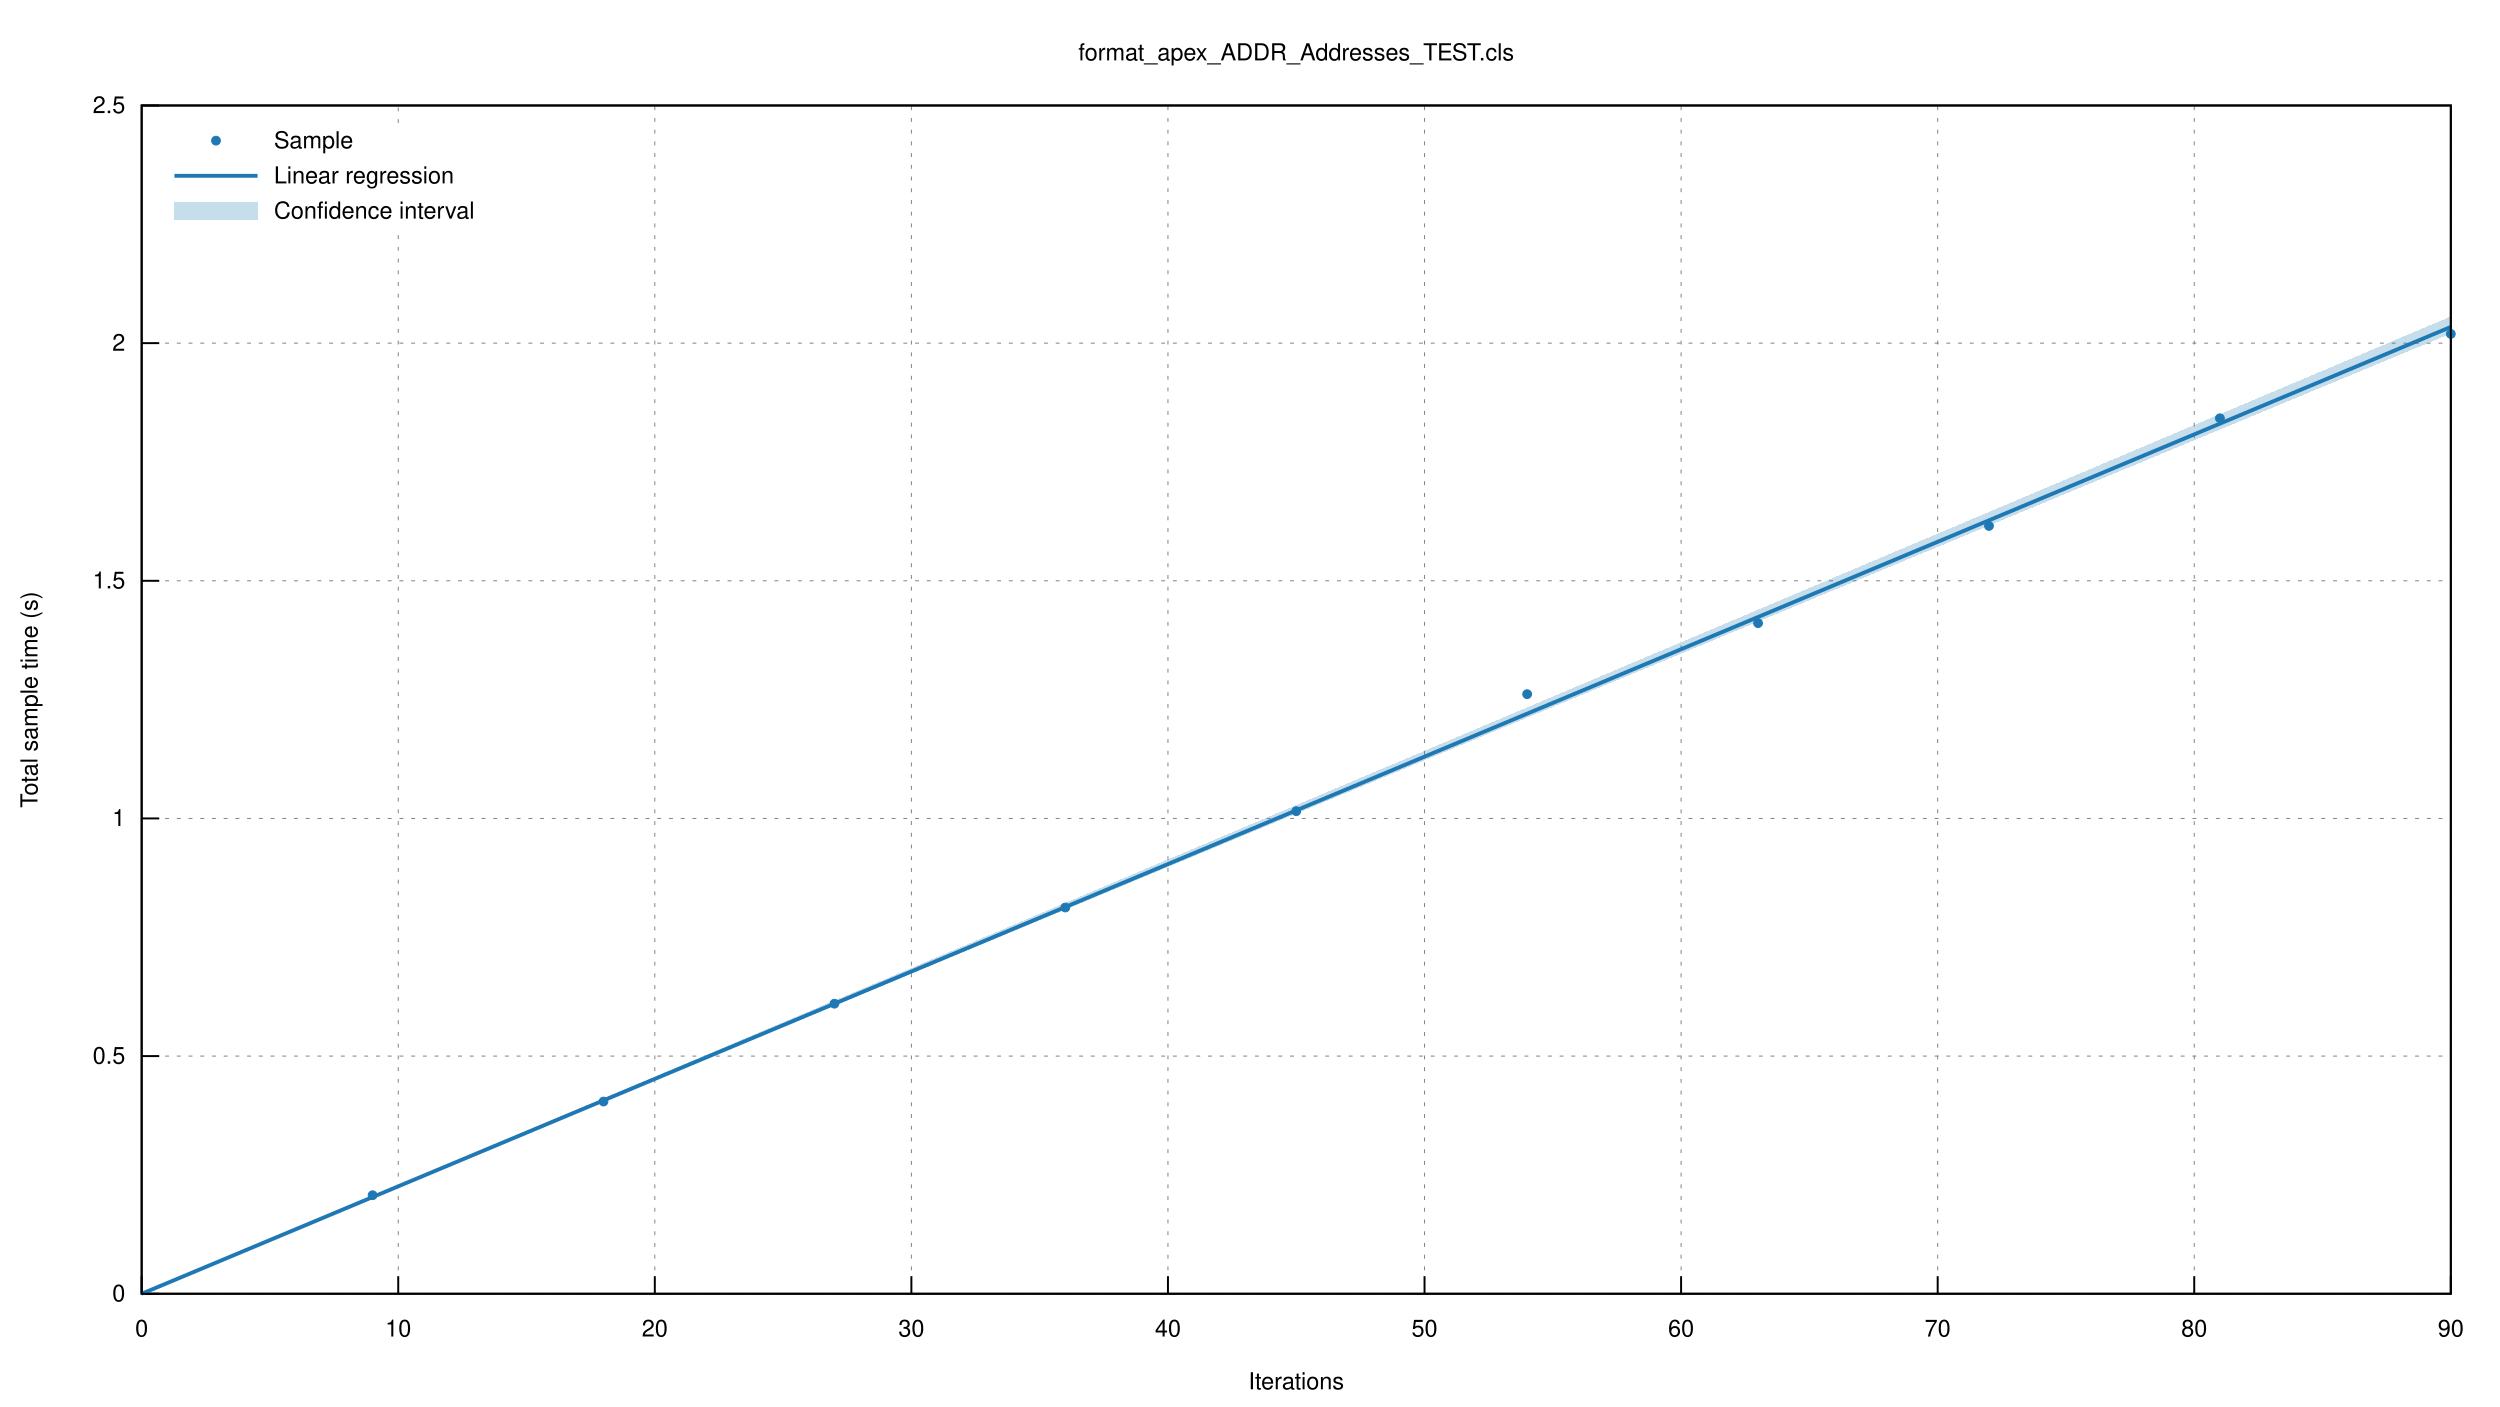
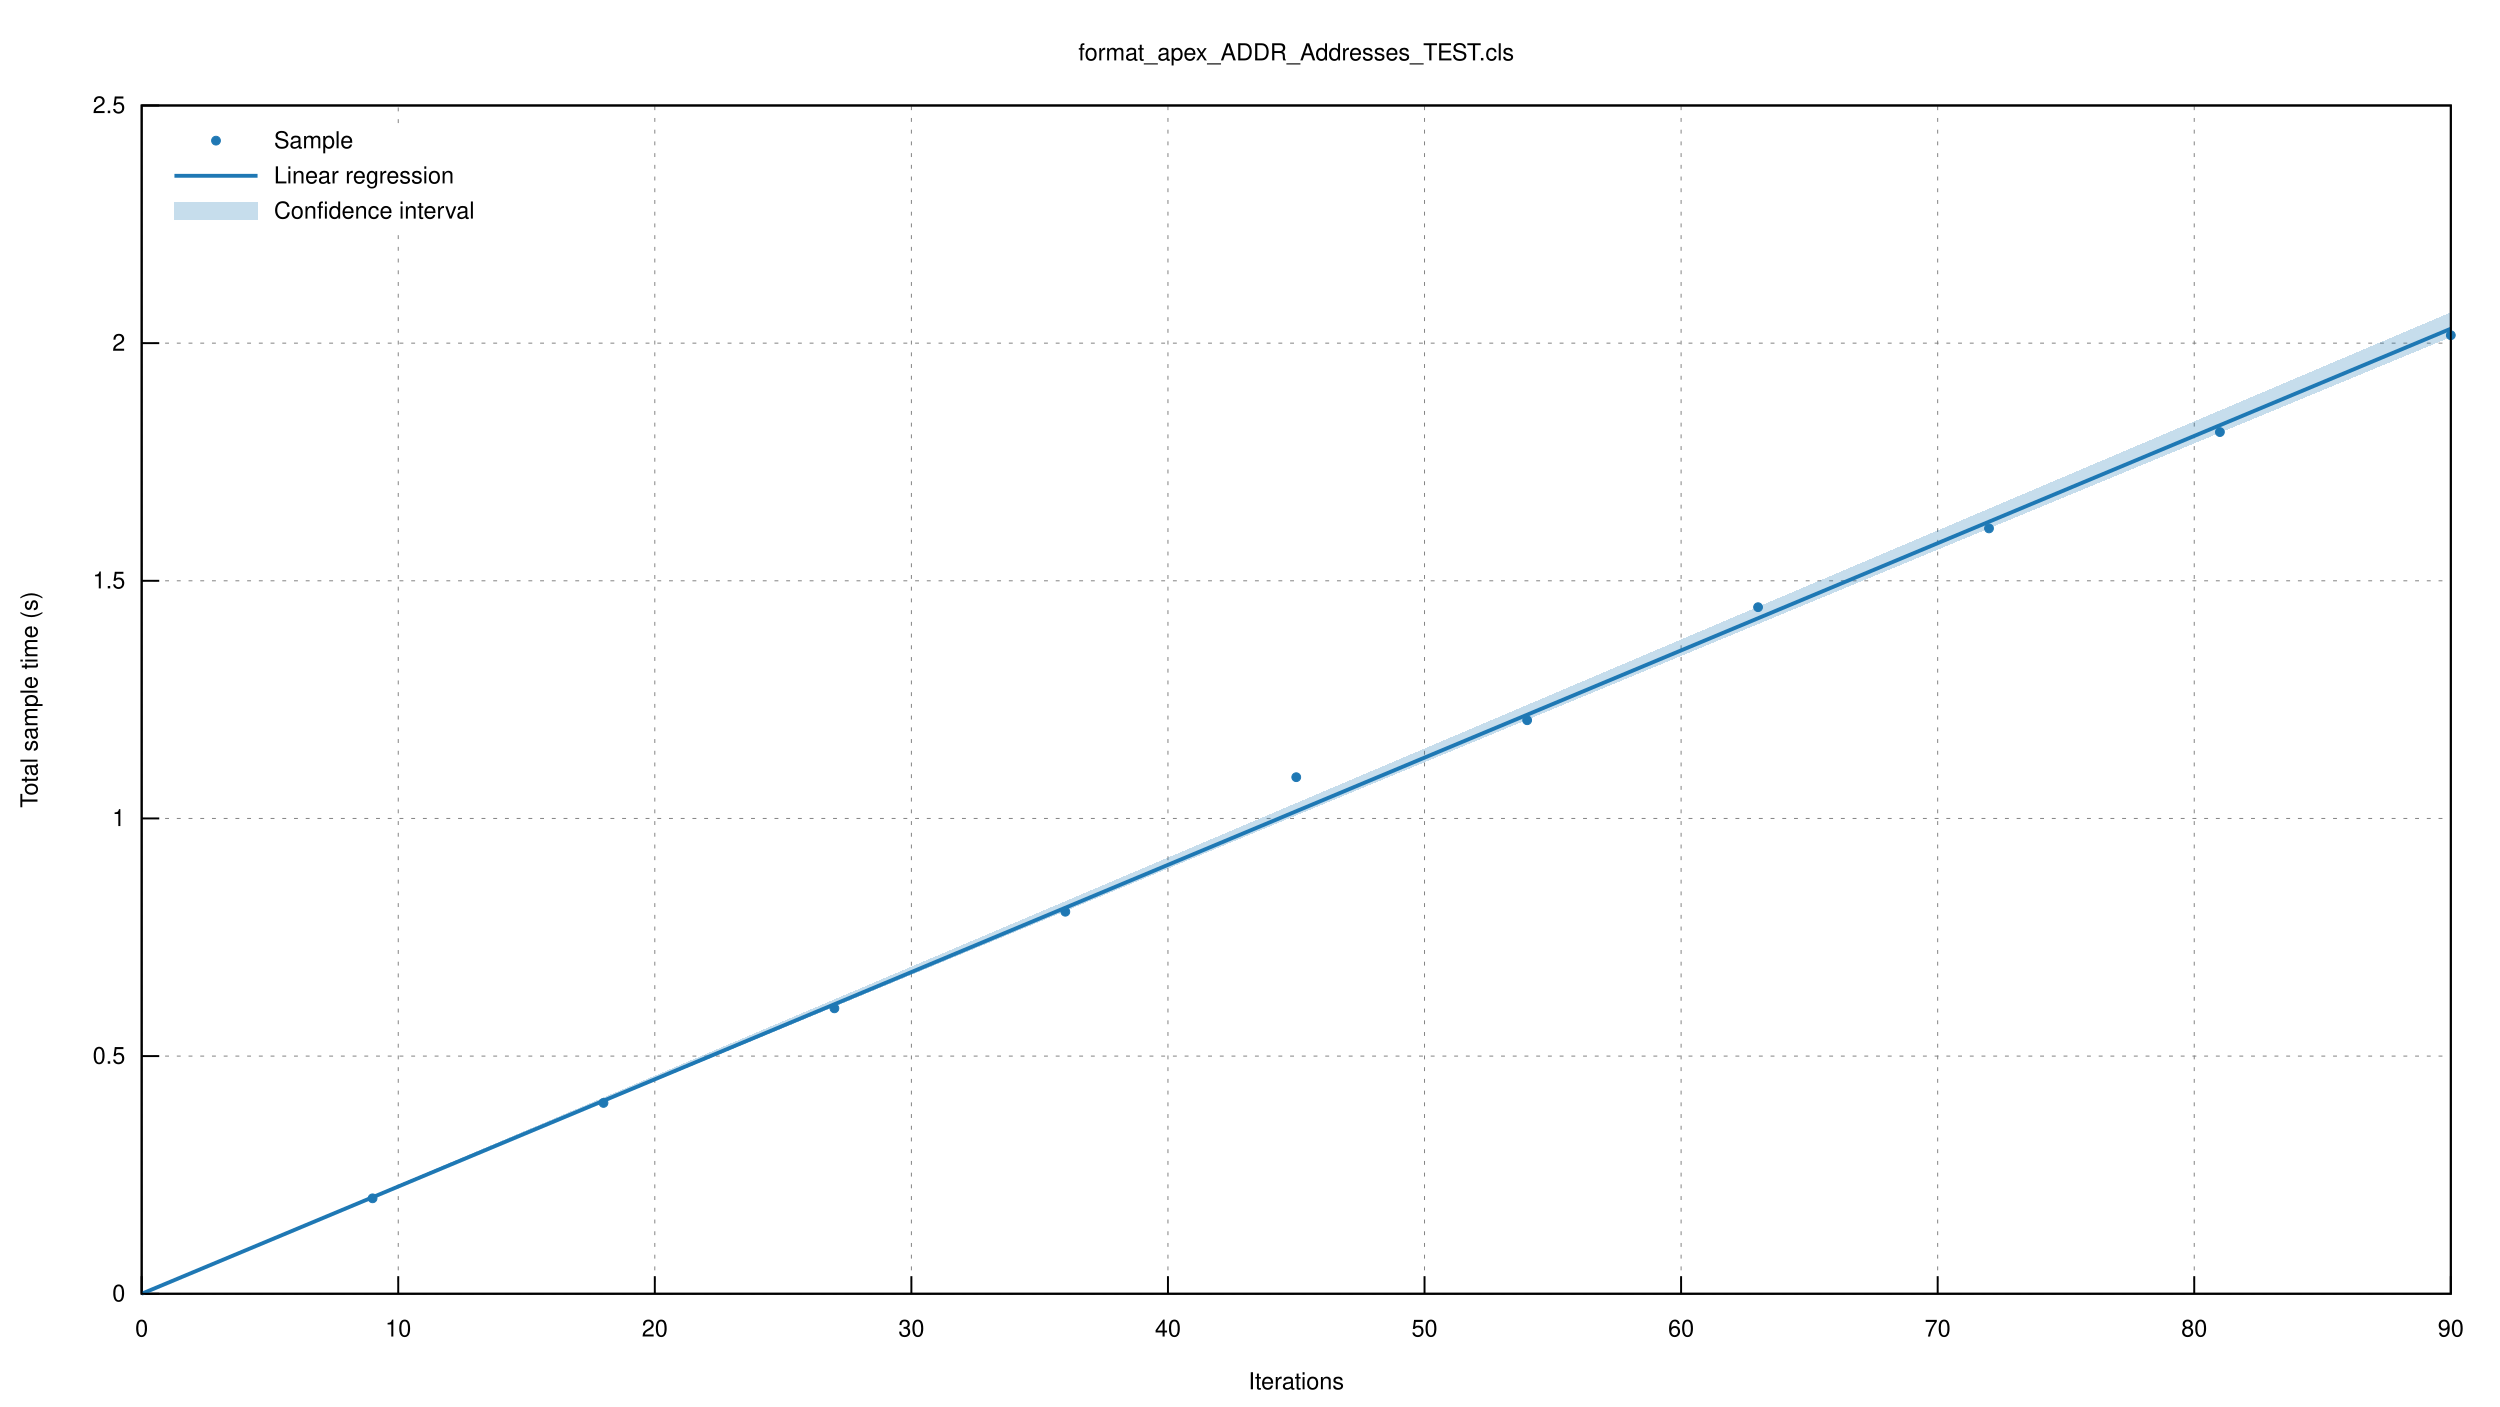
<svg xmlns="http://www.w3.org/2000/svg" xmlns:xlink="http://www.w3.org/1999/xlink" viewBox="0 0 1280 720">
  <g id="gnuplot_canvas">
    <rect x="0" y="0" width="1280" height="720" fill="none" />
    <defs>
      <circle id="gpDot" r="0.5" stroke-width="0.5" stroke="currentColor" />
      <path id="gpPt0" stroke-width="0.222" stroke="currentColor" d="M-1,0 h2 M0,-1 v2" />
      <path id="gpPt1" stroke-width="0.222" stroke="currentColor" d="M-1,-1 L1,1 M1,-1 L-1,1" />
      <path id="gpPt2" stroke-width="0.222" stroke="currentColor" d="M-1,0 L1,0 M0,-1 L0,1 M-1,-1 L1,1 M-1,1 L1,-1" />
      <rect id="gpPt3" stroke-width="0.222" stroke="currentColor" x="-1" y="-1" width="2" height="2" />
      <rect id="gpPt4" stroke-width="0.222" stroke="currentColor" fill="currentColor" x="-1" y="-1" width="2" height="2" />
      <circle id="gpPt5" stroke-width="0.222" stroke="currentColor" cx="0" cy="0" r="1" />
      <use xlink:href="#gpPt5" id="gpPt6" fill="currentColor" stroke="none" />
      <path id="gpPt7" stroke-width="0.222" stroke="currentColor" d="M0,-1.33 L-1.33,0.67 L1.33,0.67 z" />
      <use xlink:href="#gpPt7" id="gpPt8" fill="currentColor" stroke="none" />
      <use xlink:href="#gpPt7" id="gpPt9" stroke="currentColor" transform="rotate(180)" />
      <use xlink:href="#gpPt9" id="gpPt10" fill="currentColor" stroke="none" />
      <use xlink:href="#gpPt3" id="gpPt11" stroke="currentColor" transform="rotate(45)" />
      <use xlink:href="#gpPt11" id="gpPt12" fill="currentColor" stroke="none" />
      <path id="gpPt13" stroke-width="0.222" stroke="currentColor" d="M0,1.330 L1.265,0.411 L0.782,-1.067 L-0.782,-1.076 L-1.265,0.411 z" />
      <use xlink:href="#gpPt13" id="gpPt14" fill="currentColor" stroke="none" />
      <filter id="textbox" filterUnits="objectBoundingBox" x="0" y="0" height="1" width="1">
        <feFlood flood-color="white" flood-opacity="1" result="bgnd" />
        <feComposite in="SourceGraphic" in2="bgnd" operator="atop" />
      </filter>
      <filter id="greybox" filterUnits="objectBoundingBox" x="0" y="0" height="1" width="1">
        <feFlood flood-color="lightgrey" flood-opacity="1" result="grey" />
        <feComposite in="SourceGraphic" in2="grey" operator="atop" />
      </filter>
    </defs>
    <g fill="none" color="white" stroke="currentColor" stroke-width="1.00" stroke-linecap="butt" stroke-linejoin="miter">
</g>
    <g fill="none" color="black" stroke="currentColor" stroke-width="1.00" stroke-linecap="butt" stroke-linejoin="miter">
</g>
    <g fill="none" color="black" stroke="black" stroke-width="0.50" stroke-linecap="butt" stroke-linejoin="miter">
</g>
    <g fill="none" color="gray" stroke="currentColor" stroke-width="0.50" stroke-linecap="butt" stroke-linejoin="miter">
      <path stroke="gray" stroke-dasharray="2,4" class="gridline" d="M72.53,662.40 L1254.82,662.40  " />
    </g>
    <g fill="none" color="gray" stroke="gray" stroke-width="1.00" stroke-linecap="butt" stroke-linejoin="miter">
</g>
    <g fill="none" color="black" stroke="currentColor" stroke-width="1.00" stroke-linecap="butt" stroke-linejoin="miter">
      <path stroke="black" d="M72.53,662.40 L81.53,662.40  " />
      <g transform="translate(64.14,666.30)" stroke="none" fill="black" font-family="Helvetica" font-size="12.00" text-anchor="end">
        <text>
          <tspan font-family="Helvetica"> 0</tspan>
        </text>
      </g>
    </g>
    <g fill="none" color="black" stroke="currentColor" stroke-width="1.00" stroke-linecap="butt" stroke-linejoin="miter">
</g>
    <g fill="none" color="black" stroke="black" stroke-width="0.50" stroke-linecap="butt" stroke-linejoin="miter">
</g>
    <g fill="none" color="gray" stroke="currentColor" stroke-width="0.50" stroke-linecap="butt" stroke-linejoin="miter">
      <path stroke="gray" stroke-dasharray="2,4" class="gridline" d="M72.53,540.72 L1254.82,540.72  " />
    </g>
    <g fill="none" color="gray" stroke="gray" stroke-width="1.00" stroke-linecap="butt" stroke-linejoin="miter">
</g>
    <g fill="none" color="black" stroke="currentColor" stroke-width="1.00" stroke-linecap="butt" stroke-linejoin="miter">
      <path stroke="black" d="M72.53,540.72 L81.53,540.72  " />
      <g transform="translate(64.14,544.62)" stroke="none" fill="black" font-family="Helvetica" font-size="12.00" text-anchor="end">
        <text>
          <tspan font-family="Helvetica"> 0.5</tspan>
        </text>
      </g>
    </g>
    <g fill="none" color="black" stroke="currentColor" stroke-width="1.00" stroke-linecap="butt" stroke-linejoin="miter">
</g>
    <g fill="none" color="black" stroke="black" stroke-width="0.50" stroke-linecap="butt" stroke-linejoin="miter">
</g>
    <g fill="none" color="gray" stroke="currentColor" stroke-width="0.50" stroke-linecap="butt" stroke-linejoin="miter">
      <path stroke="gray" stroke-dasharray="2,4" class="gridline" d="M72.53,419.04 L1254.82,419.04  " />
    </g>
    <g fill="none" color="gray" stroke="gray" stroke-width="1.00" stroke-linecap="butt" stroke-linejoin="miter">
</g>
    <g fill="none" color="black" stroke="currentColor" stroke-width="1.00" stroke-linecap="butt" stroke-linejoin="miter">
      <path stroke="black" d="M72.53,419.04 L81.53,419.04  " />
      <g transform="translate(64.14,422.94)" stroke="none" fill="black" font-family="Helvetica" font-size="12.00" text-anchor="end">
        <text>
          <tspan font-family="Helvetica"> 1</tspan>
        </text>
      </g>
    </g>
    <g fill="none" color="black" stroke="currentColor" stroke-width="1.00" stroke-linecap="butt" stroke-linejoin="miter">
</g>
    <g fill="none" color="black" stroke="black" stroke-width="0.50" stroke-linecap="butt" stroke-linejoin="miter">
</g>
    <g fill="none" color="gray" stroke="currentColor" stroke-width="0.50" stroke-linecap="butt" stroke-linejoin="miter">
      <path stroke="gray" stroke-dasharray="2,4" class="gridline" d="M72.53,297.37 L1254.82,297.37  " />
    </g>
    <g fill="none" color="gray" stroke="gray" stroke-width="1.00" stroke-linecap="butt" stroke-linejoin="miter">
</g>
    <g fill="none" color="black" stroke="currentColor" stroke-width="1.00" stroke-linecap="butt" stroke-linejoin="miter">
      <path stroke="black" d="M72.53,297.37 L81.53,297.37  " />
      <g transform="translate(64.14,301.27)" stroke="none" fill="black" font-family="Helvetica" font-size="12.00" text-anchor="end">
        <text>
          <tspan font-family="Helvetica"> 1.5</tspan>
        </text>
      </g>
    </g>
    <g fill="none" color="black" stroke="currentColor" stroke-width="1.00" stroke-linecap="butt" stroke-linejoin="miter">
</g>
    <g fill="none" color="black" stroke="black" stroke-width="0.50" stroke-linecap="butt" stroke-linejoin="miter">
</g>
    <g fill="none" color="gray" stroke="currentColor" stroke-width="0.50" stroke-linecap="butt" stroke-linejoin="miter">
      <path stroke="gray" stroke-dasharray="2,4" class="gridline" d="M72.53,175.69 L1254.82,175.69  " />
    </g>
    <g fill="none" color="gray" stroke="gray" stroke-width="1.00" stroke-linecap="butt" stroke-linejoin="miter">
</g>
    <g fill="none" color="black" stroke="currentColor" stroke-width="1.00" stroke-linecap="butt" stroke-linejoin="miter">
      <path stroke="black" d="M72.53,175.69 L81.53,175.69  " />
      <g transform="translate(64.14,179.59)" stroke="none" fill="black" font-family="Helvetica" font-size="12.00" text-anchor="end">
        <text>
          <tspan font-family="Helvetica"> 2</tspan>
        </text>
      </g>
    </g>
    <g fill="none" color="black" stroke="currentColor" stroke-width="1.00" stroke-linecap="butt" stroke-linejoin="miter">
</g>
    <g fill="none" color="black" stroke="black" stroke-width="0.50" stroke-linecap="butt" stroke-linejoin="miter">
</g>
    <g fill="none" color="gray" stroke="currentColor" stroke-width="0.50" stroke-linecap="butt" stroke-linejoin="miter">
      <path stroke="gray" stroke-dasharray="2,4" class="gridline" d="M72.53,54.01 L1254.82,54.01  " />
    </g>
    <g fill="none" color="gray" stroke="gray" stroke-width="1.00" stroke-linecap="butt" stroke-linejoin="miter">
</g>
    <g fill="none" color="black" stroke="currentColor" stroke-width="1.00" stroke-linecap="butt" stroke-linejoin="miter">
      <path stroke="black" d="M72.53,54.01 L81.53,54.01  " />
      <g transform="translate(64.14,57.91)" stroke="none" fill="black" font-family="Helvetica" font-size="12.00" text-anchor="end">
        <text>
          <tspan font-family="Helvetica"> 2.5</tspan>
        </text>
      </g>
    </g>
    <g fill="none" color="black" stroke="currentColor" stroke-width="1.00" stroke-linecap="butt" stroke-linejoin="miter">
</g>
    <g fill="none" color="black" stroke="black" stroke-width="0.50" stroke-linecap="butt" stroke-linejoin="miter">
</g>
    <g fill="none" color="gray" stroke="currentColor" stroke-width="0.50" stroke-linecap="butt" stroke-linejoin="miter">
      <path stroke="gray" stroke-dasharray="2,4" class="gridline" d="M72.53,662.40 L72.53,54.01  " />
    </g>
    <g fill="none" color="gray" stroke="gray" stroke-width="1.00" stroke-linecap="butt" stroke-linejoin="miter">
</g>
    <g fill="none" color="black" stroke="currentColor" stroke-width="1.00" stroke-linecap="butt" stroke-linejoin="miter">
      <path stroke="black" d="M72.53,662.40 L72.53,653.40  " />
      <g transform="translate(72.53,684.30)" stroke="none" fill="black" font-family="Helvetica" font-size="12.00" text-anchor="middle">
        <text>
          <tspan font-family="Helvetica"> 0</tspan>
        </text>
      </g>
    </g>
    <g fill="none" color="black" stroke="currentColor" stroke-width="1.00" stroke-linecap="butt" stroke-linejoin="miter">
</g>
    <g fill="none" color="black" stroke="black" stroke-width="0.50" stroke-linecap="butt" stroke-linejoin="miter">
</g>
    <g fill="none" color="gray" stroke="currentColor" stroke-width="0.50" stroke-linecap="butt" stroke-linejoin="miter">
      <path stroke="gray" stroke-dasharray="2,4" class="gridline" d="M203.90,662.40 L203.90,117.01 M203.90,63.01 L203.90,54.01  " />
    </g>
    <g fill="none" color="gray" stroke="gray" stroke-width="1.00" stroke-linecap="butt" stroke-linejoin="miter">
</g>
    <g fill="none" color="black" stroke="currentColor" stroke-width="1.00" stroke-linecap="butt" stroke-linejoin="miter">
      <path stroke="black" d="M203.90,662.40 L203.90,653.40  " />
      <g transform="translate(203.90,684.30)" stroke="none" fill="black" font-family="Helvetica" font-size="12.00" text-anchor="middle">
        <text>
          <tspan font-family="Helvetica"> 10</tspan>
        </text>
      </g>
    </g>
    <g fill="none" color="black" stroke="currentColor" stroke-width="1.00" stroke-linecap="butt" stroke-linejoin="miter">
</g>
    <g fill="none" color="black" stroke="black" stroke-width="0.50" stroke-linecap="butt" stroke-linejoin="miter">
</g>
    <g fill="none" color="gray" stroke="currentColor" stroke-width="0.50" stroke-linecap="butt" stroke-linejoin="miter">
      <path stroke="gray" stroke-dasharray="2,4" class="gridline" d="M335.26,662.40 L335.26,54.01  " />
    </g>
    <g fill="none" color="gray" stroke="gray" stroke-width="1.00" stroke-linecap="butt" stroke-linejoin="miter">
</g>
    <g fill="none" color="black" stroke="currentColor" stroke-width="1.00" stroke-linecap="butt" stroke-linejoin="miter">
      <path stroke="black" d="M335.26,662.40 L335.26,653.40  " />
      <g transform="translate(335.26,684.30)" stroke="none" fill="black" font-family="Helvetica" font-size="12.00" text-anchor="middle">
        <text>
          <tspan font-family="Helvetica"> 20</tspan>
        </text>
      </g>
    </g>
    <g fill="none" color="black" stroke="currentColor" stroke-width="1.00" stroke-linecap="butt" stroke-linejoin="miter">
</g>
    <g fill="none" color="black" stroke="black" stroke-width="0.50" stroke-linecap="butt" stroke-linejoin="miter">
</g>
    <g fill="none" color="gray" stroke="currentColor" stroke-width="0.50" stroke-linecap="butt" stroke-linejoin="miter">
      <path stroke="gray" stroke-dasharray="2,4" class="gridline" d="M466.63,662.40 L466.63,54.01  " />
    </g>
    <g fill="none" color="gray" stroke="gray" stroke-width="1.00" stroke-linecap="butt" stroke-linejoin="miter">
</g>
    <g fill="none" color="black" stroke="currentColor" stroke-width="1.00" stroke-linecap="butt" stroke-linejoin="miter">
      <path stroke="black" d="M466.63,662.40 L466.63,653.40  " />
      <g transform="translate(466.63,684.30)" stroke="none" fill="black" font-family="Helvetica" font-size="12.00" text-anchor="middle">
        <text>
          <tspan font-family="Helvetica"> 30</tspan>
        </text>
      </g>
    </g>
    <g fill="none" color="black" stroke="currentColor" stroke-width="1.00" stroke-linecap="butt" stroke-linejoin="miter">
</g>
    <g fill="none" color="black" stroke="black" stroke-width="0.50" stroke-linecap="butt" stroke-linejoin="miter">
</g>
    <g fill="none" color="gray" stroke="currentColor" stroke-width="0.50" stroke-linecap="butt" stroke-linejoin="miter">
      <path stroke="gray" stroke-dasharray="2,4" class="gridline" d="M597.99,662.40 L597.99,54.01  " />
    </g>
    <g fill="none" color="gray" stroke="gray" stroke-width="1.00" stroke-linecap="butt" stroke-linejoin="miter">
</g>
    <g fill="none" color="black" stroke="currentColor" stroke-width="1.00" stroke-linecap="butt" stroke-linejoin="miter">
      <path stroke="black" d="M597.99,662.40 L597.99,653.40  " />
      <g transform="translate(597.99,684.30)" stroke="none" fill="black" font-family="Helvetica" font-size="12.00" text-anchor="middle">
        <text>
          <tspan font-family="Helvetica"> 40</tspan>
        </text>
      </g>
    </g>
    <g fill="none" color="black" stroke="currentColor" stroke-width="1.00" stroke-linecap="butt" stroke-linejoin="miter">
</g>
    <g fill="none" color="black" stroke="black" stroke-width="0.50" stroke-linecap="butt" stroke-linejoin="miter">
</g>
    <g fill="none" color="gray" stroke="currentColor" stroke-width="0.50" stroke-linecap="butt" stroke-linejoin="miter">
      <path stroke="gray" stroke-dasharray="2,4" class="gridline" d="M729.36,662.40 L729.36,54.01  " />
    </g>
    <g fill="none" color="gray" stroke="gray" stroke-width="1.00" stroke-linecap="butt" stroke-linejoin="miter">
</g>
    <g fill="none" color="black" stroke="currentColor" stroke-width="1.00" stroke-linecap="butt" stroke-linejoin="miter">
      <path stroke="black" d="M729.36,662.40 L729.36,653.40  " />
      <g transform="translate(729.36,684.30)" stroke="none" fill="black" font-family="Helvetica" font-size="12.00" text-anchor="middle">
        <text>
          <tspan font-family="Helvetica"> 50</tspan>
        </text>
      </g>
    </g>
    <g fill="none" color="black" stroke="currentColor" stroke-width="1.00" stroke-linecap="butt" stroke-linejoin="miter">
</g>
    <g fill="none" color="black" stroke="black" stroke-width="0.50" stroke-linecap="butt" stroke-linejoin="miter">
</g>
    <g fill="none" color="gray" stroke="currentColor" stroke-width="0.50" stroke-linecap="butt" stroke-linejoin="miter">
      <path stroke="gray" stroke-dasharray="2,4" class="gridline" d="M860.72,662.40 L860.72,54.01  " />
    </g>
    <g fill="none" color="gray" stroke="gray" stroke-width="1.00" stroke-linecap="butt" stroke-linejoin="miter">
</g>
    <g fill="none" color="black" stroke="currentColor" stroke-width="1.00" stroke-linecap="butt" stroke-linejoin="miter">
      <path stroke="black" d="M860.72,662.40 L860.72,653.40  " />
      <g transform="translate(860.72,684.30)" stroke="none" fill="black" font-family="Helvetica" font-size="12.00" text-anchor="middle">
        <text>
          <tspan font-family="Helvetica"> 60</tspan>
        </text>
      </g>
    </g>
    <g fill="none" color="black" stroke="currentColor" stroke-width="1.00" stroke-linecap="butt" stroke-linejoin="miter">
</g>
    <g fill="none" color="black" stroke="black" stroke-width="0.50" stroke-linecap="butt" stroke-linejoin="miter">
</g>
    <g fill="none" color="gray" stroke="currentColor" stroke-width="0.50" stroke-linecap="butt" stroke-linejoin="miter">
      <path stroke="gray" stroke-dasharray="2,4" class="gridline" d="M992.09,662.40 L992.09,54.01  " />
    </g>
    <g fill="none" color="gray" stroke="gray" stroke-width="1.00" stroke-linecap="butt" stroke-linejoin="miter">
</g>
    <g fill="none" color="black" stroke="currentColor" stroke-width="1.00" stroke-linecap="butt" stroke-linejoin="miter">
      <path stroke="black" d="M992.09,662.40 L992.09,653.40  " />
      <g transform="translate(992.09,684.30)" stroke="none" fill="black" font-family="Helvetica" font-size="12.00" text-anchor="middle">
        <text>
          <tspan font-family="Helvetica"> 70</tspan>
        </text>
      </g>
    </g>
    <g fill="none" color="black" stroke="currentColor" stroke-width="1.00" stroke-linecap="butt" stroke-linejoin="miter">
</g>
    <g fill="none" color="black" stroke="black" stroke-width="0.50" stroke-linecap="butt" stroke-linejoin="miter">
</g>
    <g fill="none" color="gray" stroke="currentColor" stroke-width="0.50" stroke-linecap="butt" stroke-linejoin="miter">
      <path stroke="gray" stroke-dasharray="2,4" class="gridline" d="M1123.45,662.40 L1123.45,54.01  " />
    </g>
    <g fill="none" color="gray" stroke="gray" stroke-width="1.00" stroke-linecap="butt" stroke-linejoin="miter">
</g>
    <g fill="none" color="black" stroke="currentColor" stroke-width="1.00" stroke-linecap="butt" stroke-linejoin="miter">
      <path stroke="black" d="M1123.45,662.40 L1123.45,653.40  " />
      <g transform="translate(1123.45,684.30)" stroke="none" fill="black" font-family="Helvetica" font-size="12.00" text-anchor="middle">
        <text>
          <tspan font-family="Helvetica"> 80</tspan>
        </text>
      </g>
    </g>
    <g fill="none" color="black" stroke="currentColor" stroke-width="1.00" stroke-linecap="butt" stroke-linejoin="miter">
</g>
    <g fill="none" color="black" stroke="black" stroke-width="0.50" stroke-linecap="butt" stroke-linejoin="miter">
</g>
    <g fill="none" color="gray" stroke="currentColor" stroke-width="0.50" stroke-linecap="butt" stroke-linejoin="miter">
      <path stroke="gray" stroke-dasharray="2,4" class="gridline" d="M1254.82,662.40 L1254.82,54.01  " />
    </g>
    <g fill="none" color="gray" stroke="gray" stroke-width="1.00" stroke-linecap="butt" stroke-linejoin="miter">
</g>
    <g fill="none" color="black" stroke="currentColor" stroke-width="1.00" stroke-linecap="butt" stroke-linejoin="miter">
      <path stroke="black" d="M1254.82,662.40 L1254.82,653.40  " />
      <g transform="translate(1254.82,684.30)" stroke="none" fill="black" font-family="Helvetica" font-size="12.00" text-anchor="middle">
        <text>
          <tspan font-family="Helvetica"> 90</tspan>
        </text>
      </g>
    </g>
    <g fill="none" color="black" stroke="currentColor" stroke-width="1.00" stroke-linecap="butt" stroke-linejoin="miter">
</g>
    <g fill="none" color="black" stroke="currentColor" stroke-width="1.00" stroke-linecap="butt" stroke-linejoin="miter">
      <path stroke="black" d="M72.53,54.01 L72.53,662.40 L1254.82,662.40 L1254.82,54.01 L72.53,54.01 Z  " />
    </g>
    <g fill="none" color="black" stroke="currentColor" stroke-width="1.00" stroke-linecap="butt" stroke-linejoin="miter">
      <g transform="translate(19.18,358.21) rotate(270)" stroke="none" fill="black" font-family="Helvetica" font-size="12.00" text-anchor="middle">
        <text>
          <tspan font-family="Helvetica">Total sample time (s)</tspan>
        </text>
      </g>
    </g>
    <g fill="none" color="black" stroke="currentColor" stroke-width="1.00" stroke-linecap="butt" stroke-linejoin="miter">
      <g transform="translate(663.67,711.30)" stroke="none" fill="black" font-family="Helvetica" font-size="12.00" text-anchor="middle">
        <text>
          <tspan font-family="Helvetica">Iterations</tspan>
        </text>
      </g>
    </g>
    <g fill="none" color="black" stroke="currentColor" stroke-width="1.00" stroke-linecap="butt" stroke-linejoin="miter">
</g>
    <g id="gnuplot_plot_1">
      <g fill="none" color="black" stroke="currentColor" stroke-width="1.00" stroke-linecap="butt" stroke-linejoin="miter">
        <g transform="translate(140.26,75.91)" stroke="none" fill="black" font-family="Helvetica" font-size="12.00" text-anchor="start">
          <text>
            <tspan font-family="Helvetica">Sample</tspan>
          </text>
        </g>
      </g>
      <g fill="none" color="black" stroke="currentColor" stroke-width="1.00" stroke-linecap="butt" stroke-linejoin="miter">
-         <use xlink:href="#gpPt6" transform="translate(190.76,611.96) scale(2.25)" color="rgb( 31, 120, 180)" />
-         <use xlink:href="#gpPt6" transform="translate(308.99,563.99) scale(2.25)" color="rgb( 31, 120, 180)" />
-         <use xlink:href="#gpPt6" transform="translate(427.22,513.89) scale(2.25)" color="rgb( 31, 120, 180)" />
-         <use xlink:href="#gpPt6" transform="translate(545.45,464.64) scale(2.25)" color="rgb( 31, 120, 180)" />
-         <use xlink:href="#gpPt6" transform="translate(663.68,415.33) scale(2.25)" color="rgb( 31, 120, 180)" />
-         <use xlink:href="#gpPt6" transform="translate(781.90,355.41) scale(2.25)" color="rgb( 31, 120, 180)" />
-         <use xlink:href="#gpPt6" transform="translate(900.13,319.04) scale(2.25)" color="rgb( 31, 120, 180)" />
-         <use xlink:href="#gpPt6" transform="translate(1018.36,269.28) scale(2.25)" color="rgb( 31, 120, 180)" />
-         <use xlink:href="#gpPt6" transform="translate(1136.59,214.15) scale(2.25)" color="rgb( 31, 120, 180)" />
-         <use xlink:href="#gpPt6" transform="translate(1254.82,170.97) scale(2.25)" color="rgb( 31, 120, 180)" />
+         <use xlink:href="#gpPt6" transform="translate(190.76,613.54) scale(2.25)" color="rgb( 31, 120, 180)" />
+         <use xlink:href="#gpPt6" transform="translate(308.99,564.70) scale(2.25)" color="rgb( 31, 120, 180)" />
+         <use xlink:href="#gpPt6" transform="translate(427.22,516.27) scale(2.25)" color="rgb( 31, 120, 180)" />
+         <use xlink:href="#gpPt6" transform="translate(545.45,466.81) scale(2.25)" color="rgb( 31, 120, 180)" />
+         <use xlink:href="#gpPt6" transform="translate(663.68,397.92) scale(2.25)" color="rgb( 31, 120, 180)" />
+         <use xlink:href="#gpPt6" transform="translate(781.90,368.76) scale(2.25)" color="rgb( 31, 120, 180)" />
+         <use xlink:href="#gpPt6" transform="translate(900.13,310.88) scale(2.25)" color="rgb( 31, 120, 180)" />
+         <use xlink:href="#gpPt6" transform="translate(1018.36,270.55) scale(2.25)" color="rgb( 31, 120, 180)" />
+         <use xlink:href="#gpPt6" transform="translate(1136.59,221.22) scale(2.25)" color="rgb( 31, 120, 180)" />
+         <use xlink:href="#gpPt6" transform="translate(1254.82,171.64) scale(2.25)" color="rgb( 31, 120, 180)" />
        <use xlink:href="#gpPt6" transform="translate(110.59,72.01) scale(2.25)" color="rgb( 31, 120, 180)" />
      </g>
    </g>
    <g id="gnuplot_plot_2">
      <g fill="none" color="white" stroke="rgb( 31, 120, 180)" stroke-width="2.00" stroke-linecap="butt" stroke-linejoin="miter">
</g>
      <g fill="none" color="black" stroke="currentColor" stroke-width="2.00" stroke-linecap="butt" stroke-linejoin="miter">
        <g transform="translate(140.26,93.91)" stroke="none" fill="black" font-family="Helvetica" font-size="12.00" text-anchor="start">
          <text>
            <tspan font-family="Helvetica">Linear regression</tspan>
          </text>
        </g>
      </g>
      <g fill="none" color="black" stroke="currentColor" stroke-width="2.00" stroke-linecap="butt" stroke-linejoin="miter">
-         <path stroke="rgb( 31, 120, 180)" d="M89.31,90.01 L131.87,90.01 M72.53,662.40 L1254.82,167.39  " />
+         <path stroke="rgb( 31, 120, 180)" d="M89.31,90.01 L131.87,90.01 M72.53,662.40 L1254.82,168.30  " />
      </g>
    </g>
    <g id="gnuplot_plot_3">
      <g fill="none" color="white" stroke="rgb( 31, 120, 180)" stroke-width="1.00" stroke-linecap="butt" stroke-linejoin="miter">
</g>
      <g fill="none" color="black" stroke="currentColor" stroke-width="1.00" stroke-linecap="butt" stroke-linejoin="miter">
        <g transform="translate(140.26,111.91)" stroke="none" fill="black" font-family="Helvetica" font-size="12.00" text-anchor="start">
          <text>
            <tspan font-family="Helvetica">Confidence interval</tspan>
          </text>
        </g>
      </g>
      <g fill="none" color="black" stroke="currentColor" stroke-width="1.00" stroke-linecap="butt" stroke-linejoin="miter">
        <g stroke="none" shape-rendering="crispEdges">
          <polygon fill="rgb( 31, 120, 180)" fill-opacity="0.25" points="89.31,112.51 131.87,112.51 131.87,103.51 89.31,103.51 " />
          <polygon fill="rgb( 31, 120, 180)" fill-opacity="0.25" points="72.53,662.40 72.53,662.40 72.53,662.40 " />
-           <polygon fill="rgb( 31, 120, 180)" fill-opacity="0.25" points="72.53,662.40 1254.82,170.78 1254.82,162.03 " />
+           <polygon fill="rgb( 31, 120, 180)" fill-opacity="0.25" points="72.53,662.40 1254.82,172.60 1254.82,159.91 " />
        </g>
      </g>
    </g>
    <g fill="none" color="white" stroke="rgb( 31, 120, 180)" stroke-width="2.00" stroke-linecap="butt" stroke-linejoin="miter">
</g>
    <g fill="none" color="black" stroke="currentColor" stroke-width="2.00" stroke-linecap="butt" stroke-linejoin="miter">
</g>
    <g fill="none" color="black" stroke="black" stroke-width="1.00" stroke-linecap="butt" stroke-linejoin="miter">
</g>
    <g fill="none" color="black" stroke="currentColor" stroke-width="1.00" stroke-linecap="butt" stroke-linejoin="miter">
      <path stroke="black" d="M72.53,54.01 L72.53,662.40 L1254.82,662.40 L1254.82,54.01 L72.53,54.01 Z  " />
    </g>
    <g fill="none" color="black" stroke="currentColor" stroke-width="1.00" stroke-linecap="butt" stroke-linejoin="miter">
      <g transform="translate(663.67,30.91)" stroke="none" fill="black" font-family="Helvetica" font-size="12.00" text-anchor="middle">
        <text>
          <tspan font-family="Helvetica">format_apex_ADDR_Addresses_TEST.cls</tspan>
        </text>
      </g>
    </g>
    <g fill="none" color="black" stroke="currentColor" stroke-width="1.00" stroke-linecap="butt" stroke-linejoin="miter">
</g>
  </g>
</svg>
